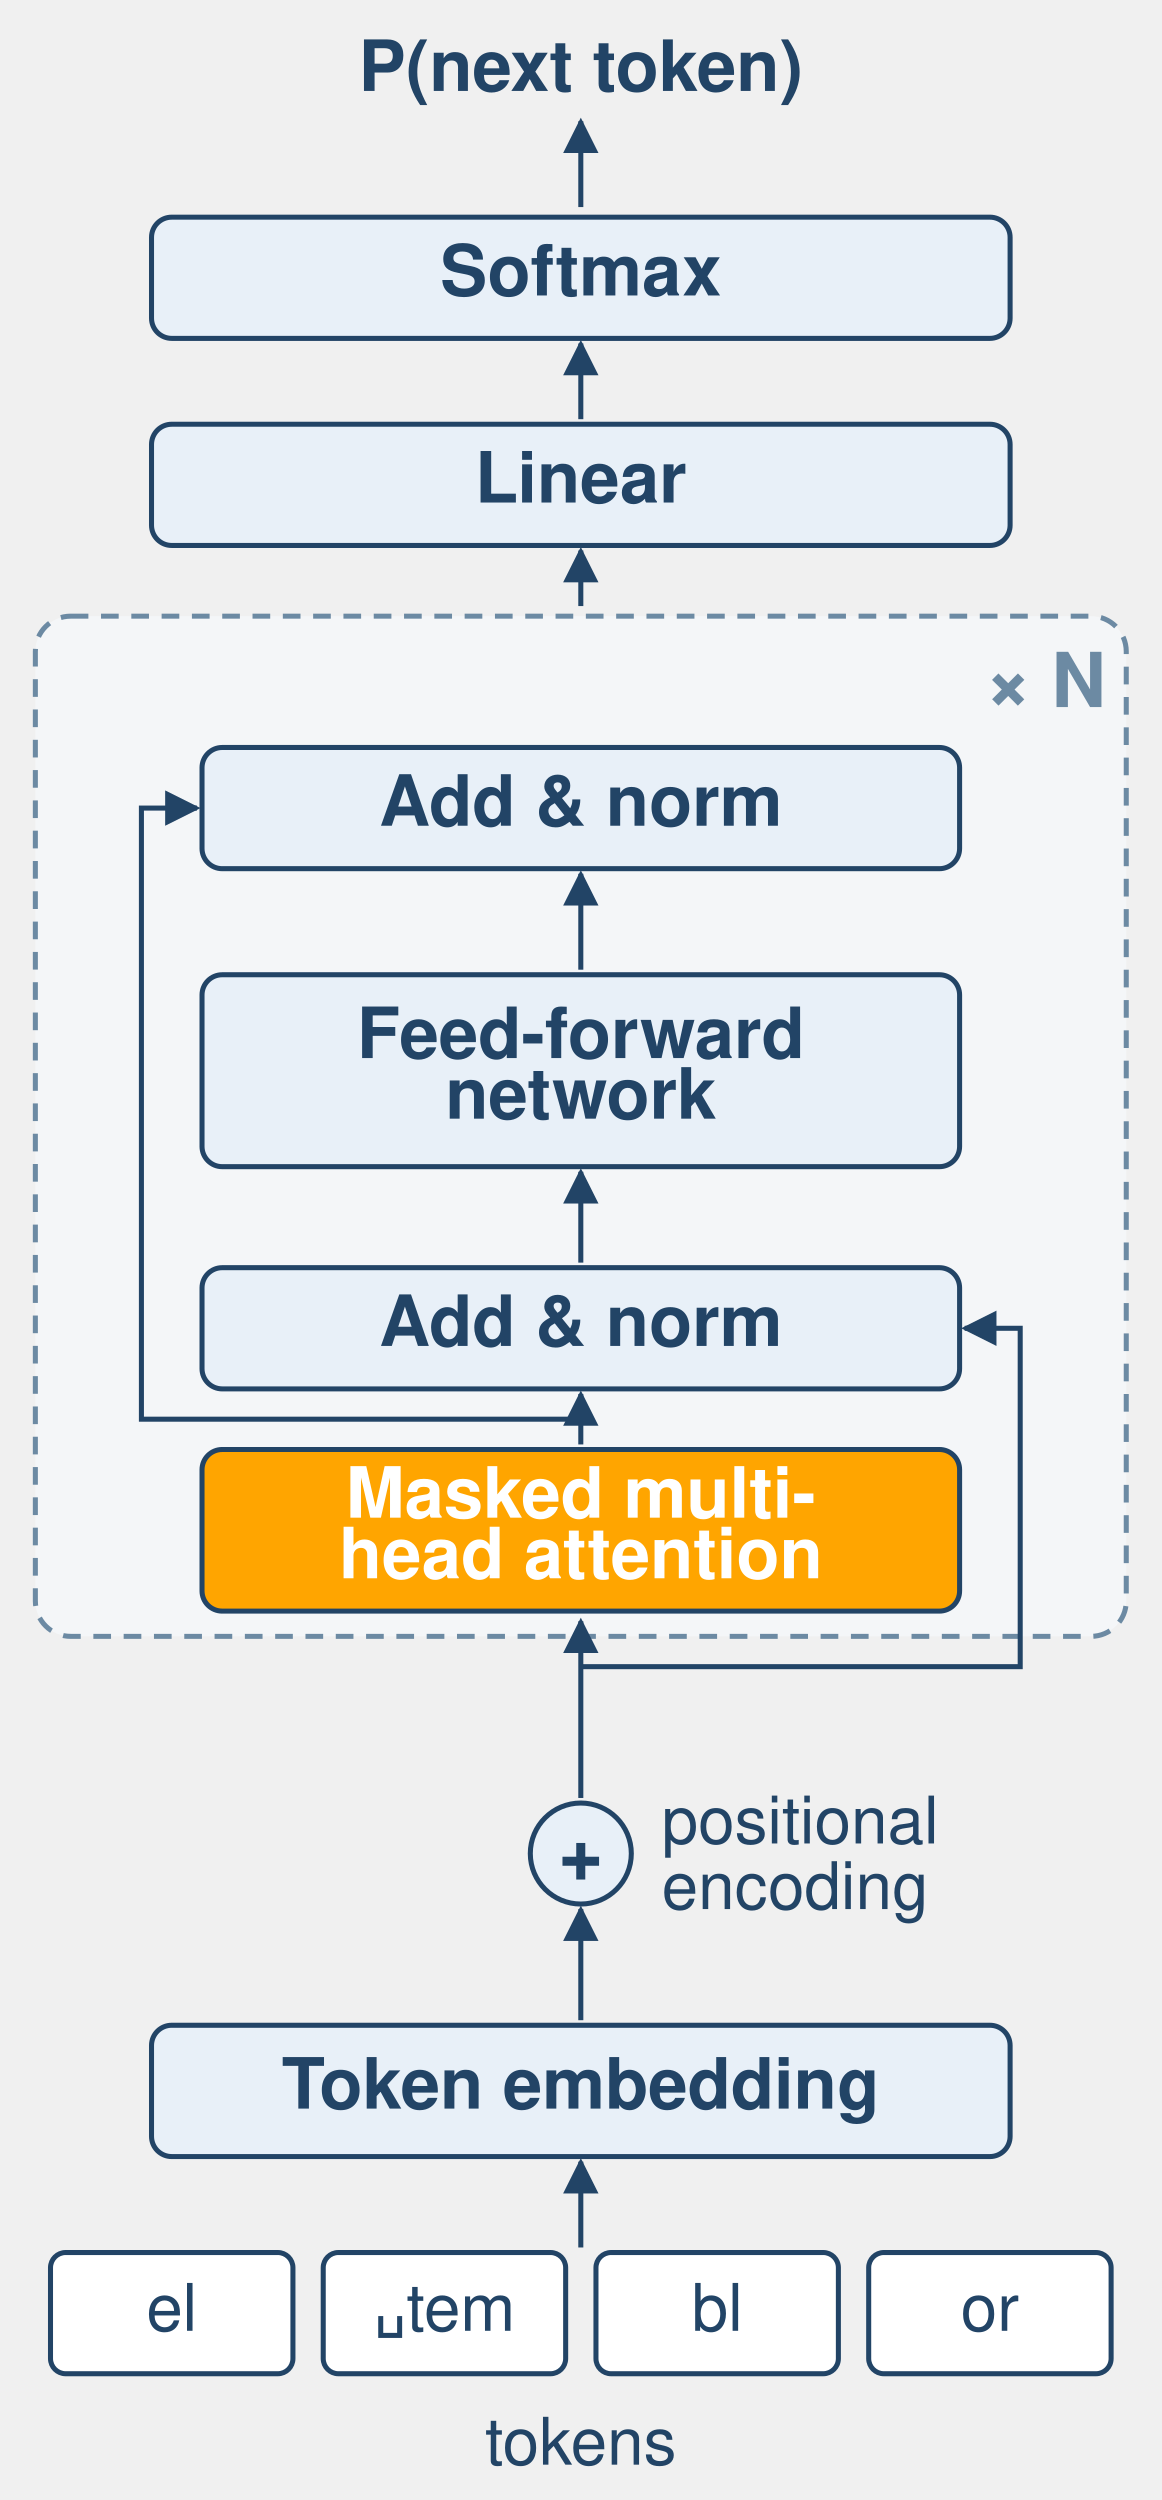
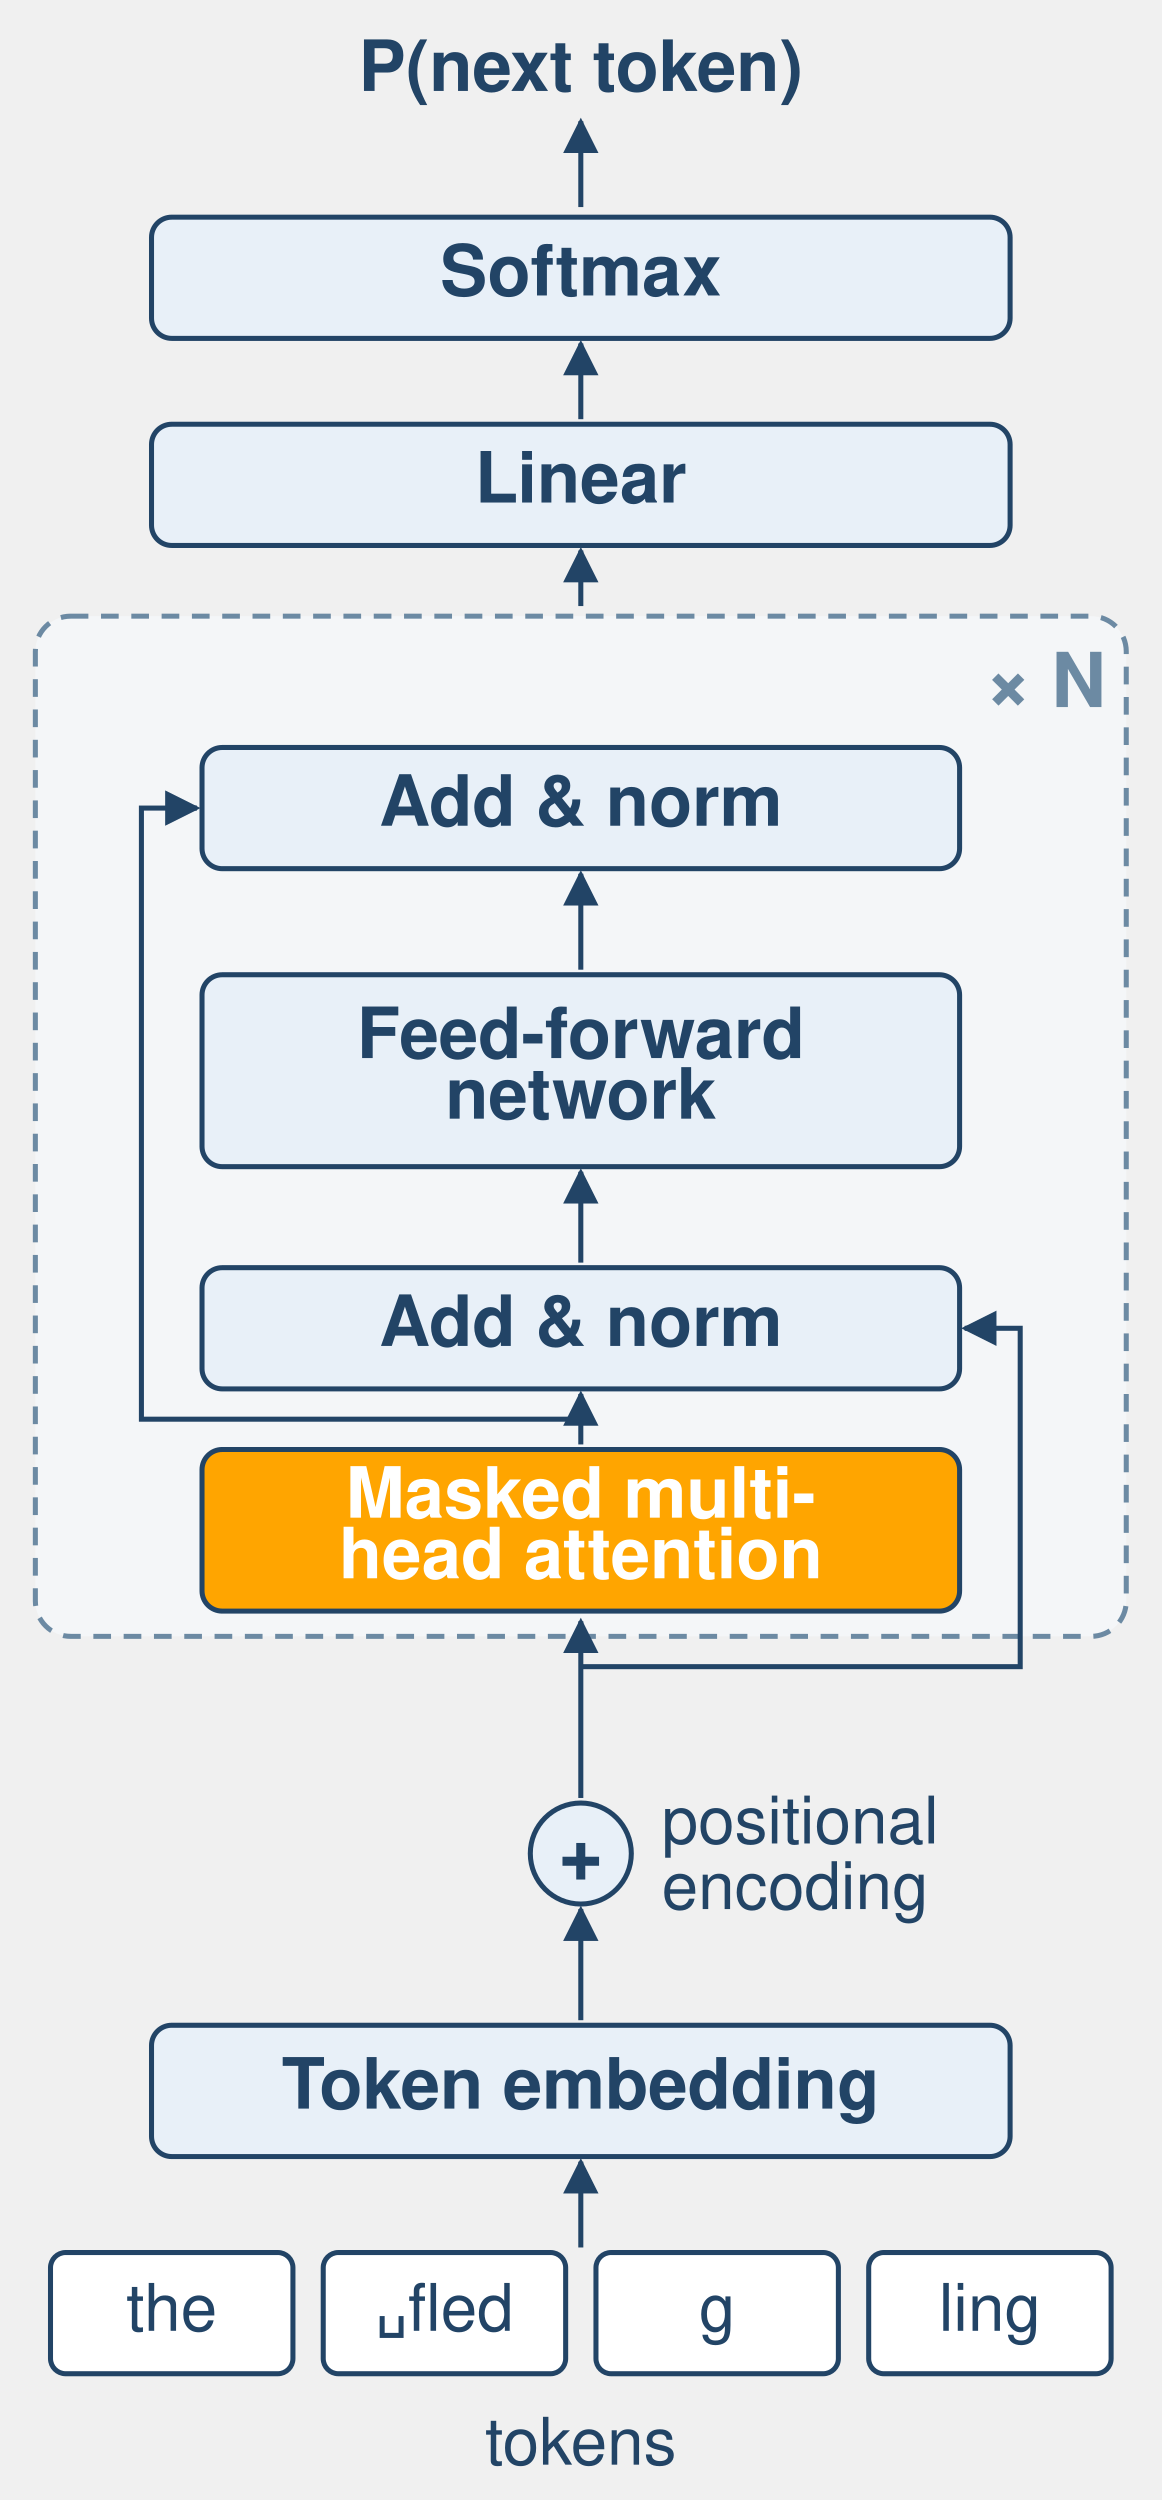
<svg xmlns="http://www.w3.org/2000/svg" viewBox="0 0 460 990" width="460" height="990">
  <defs>
    <style type="text/css">
 text { font-family:Segoe UI, Helvetica, Arial, sans-serif; fill:#224466; }
 .t { font-size:26px; font-weight:600; text-anchor:middle; }
 .s { font-size:22px; text-anchor:middle; }
 .b { font-size:30px; font-weight:700; text-anchor:middle; }
 .w { fill:#ffffff; }
 .l { text-anchor:start; }
 .m { font-family:Consolas, Menlo, monospace; }
</style>
    <marker id="ar" viewBox="0 0 10 10" refX="9" refY="5" markerWidth="7" markerHeight="7" orient="auto-start-reverse">
      <path d="M0,0 L10,5 L0,10 z" fill="#224466" />
    </marker>
    <marker id="ao" viewBox="0 0 10 10" refX="9" refY="5" markerWidth="7" markerHeight="7" orient="auto-start-reverse">
      <path d="M0,0 L10,5 L0,10 z" fill="#ffa500" />
    </marker>
  </defs>
  <style>.mt { font-size:28px; font-weight:600; text-anchor:middle; } .ms { font-size:26px; text-anchor:middle; }</style>
  <text x="230" y="36" class="mt">P(next token)</text>
  <line x1="230" y1="82" x2="230" y2="48" stroke="#224466" stroke-width="2" marker-end="url(#ar)" />
  <rect x="60.0" y="86" width="340" height="48" rx="8" fill="#e8f0f8" stroke="#224466" stroke-width="2" />
  <text x="230.0" y="117.0" class="mt">Softmax</text>
  <line x1="230" y1="166" x2="230" y2="136" stroke="#224466" stroke-width="2" marker-end="url(#ar)" />
  <rect x="60.0" y="168" width="340" height="48" rx="8" fill="#e8f0f8" stroke="#224466" stroke-width="2" />
  <text x="230.0" y="199.0" class="mt">Linear</text>
  <line x1="230" y1="240" x2="230" y2="218" stroke="#224466" stroke-width="2" marker-end="url(#ar)" />
  <rect x="14" y="244" width="432" height="404" rx="14" fill="#f4f6f8" stroke="#6c8aa3" stroke-width="2" stroke-dasharray="7 5" />
  <text x="438" y="280" class="b" style="fill:#6c8aa3;text-anchor:end">× N</text>
  <rect x="80.0" y="296" width="300" height="48" rx="8" fill="#e8f0f8" stroke="#224466" stroke-width="2" />
  <text x="230.0" y="327.0" class="mt">Add &amp; norm</text>
  <line x1="230" y1="384" x2="230" y2="346" stroke="#224466" stroke-width="2" marker-end="url(#ar)" />
  <rect x="80.0" y="386" width="300" height="76" rx="8" fill="#e8f0f8" stroke="#224466" stroke-width="2" />
  <text x="230.0" y="419.0" class="mt">Feed-forward</text>
  <text x="230.0" y="443.0" class="mt">network</text>
  <line x1="230" y1="500" x2="230" y2="464" stroke="#224466" stroke-width="2" marker-end="url(#ar)" />
  <rect x="80.0" y="502" width="300" height="48" rx="8" fill="#e8f0f8" stroke="#224466" stroke-width="2" />
  <text x="230.0" y="533.0" class="mt">Add &amp; norm</text>
  <line x1="230" y1="572" x2="230" y2="552" stroke="#224466" stroke-width="2" marker-end="url(#ar)" />
  <rect x="80.0" y="574" width="300" height="64" rx="8" fill="#ffa500" stroke="#224466" stroke-width="2" />
  <text x="230.0" y="601.0" class="mt" style="fill:#fff">Masked multi-</text>
  <text x="230.0" y="625.0" class="mt" style="fill:#fff">head attention</text>
  <path d="M230 660 L 404 660 L 404 526 L 382 526" fill="none" stroke="#224466" stroke-width="2" marker-end="url(#ar)" />
  <path d="M230 562 L 56 562 L 56 320 L 78 320" fill="none" stroke="#224466" stroke-width="2" marker-end="url(#ar)" />
  <line x1="230" y1="712" x2="230" y2="642" stroke="#224466" stroke-width="2" marker-end="url(#ar)" />
  <circle cx="230" cy="734" r="20" fill="#e8f0f8" stroke="#224466" stroke-width="2" />
  <text x="230" y="744" class="b">+</text>
  <text x="262" y="730" class="ms" style="text-anchor:start">positional</text>
  <text x="262" y="756" class="ms" style="text-anchor:start">encoding</text>
  <line x1="230" y1="800" x2="230" y2="756" stroke="#224466" stroke-width="2" marker-end="url(#ar)" />
  <rect x="60.0" y="802" width="340" height="52" rx="8" fill="#e8f0f8" stroke="#224466" stroke-width="2" />
  <text x="230.0" y="835.0" class="mt">Token embedding</text>
  <line x1="230" y1="890" x2="230" y2="856" stroke="#224466" stroke-width="2" marker-end="url(#ar)" />
  <rect x="20" y="892" width="96" height="48" rx="6" fill="#ffffff" stroke="#224466" stroke-width="2" />
-   <text x="68.0" y="923.0" class="ms">el</text>
+   <text x="68.0" y="923.0" class="ms">the</text>
  <rect x="128" y="892" width="96" height="48" rx="6" fill="#ffffff" stroke="#224466" stroke-width="2" />
-   <text x="176.0" y="923.0" class="ms">␣tem</text>
+   <text x="176.0" y="923.0" class="ms">␣fled</text>
  <rect x="236" y="892" width="96" height="48" rx="6" fill="#ffffff" stroke="#224466" stroke-width="2" />
-   <text x="284.0" y="923.0" class="ms">bl</text>
+   <text x="284.0" y="923.0" class="ms">g</text>
  <rect x="344" y="892" width="96" height="48" rx="6" fill="#ffffff" stroke="#224466" stroke-width="2" />
-   <text x="392.0" y="923.0" class="ms">or</text>
+   <text x="392.0" y="923.0" class="ms">ling</text>
  <text x="230" y="976" class="ms">tokens</text>
</svg>
